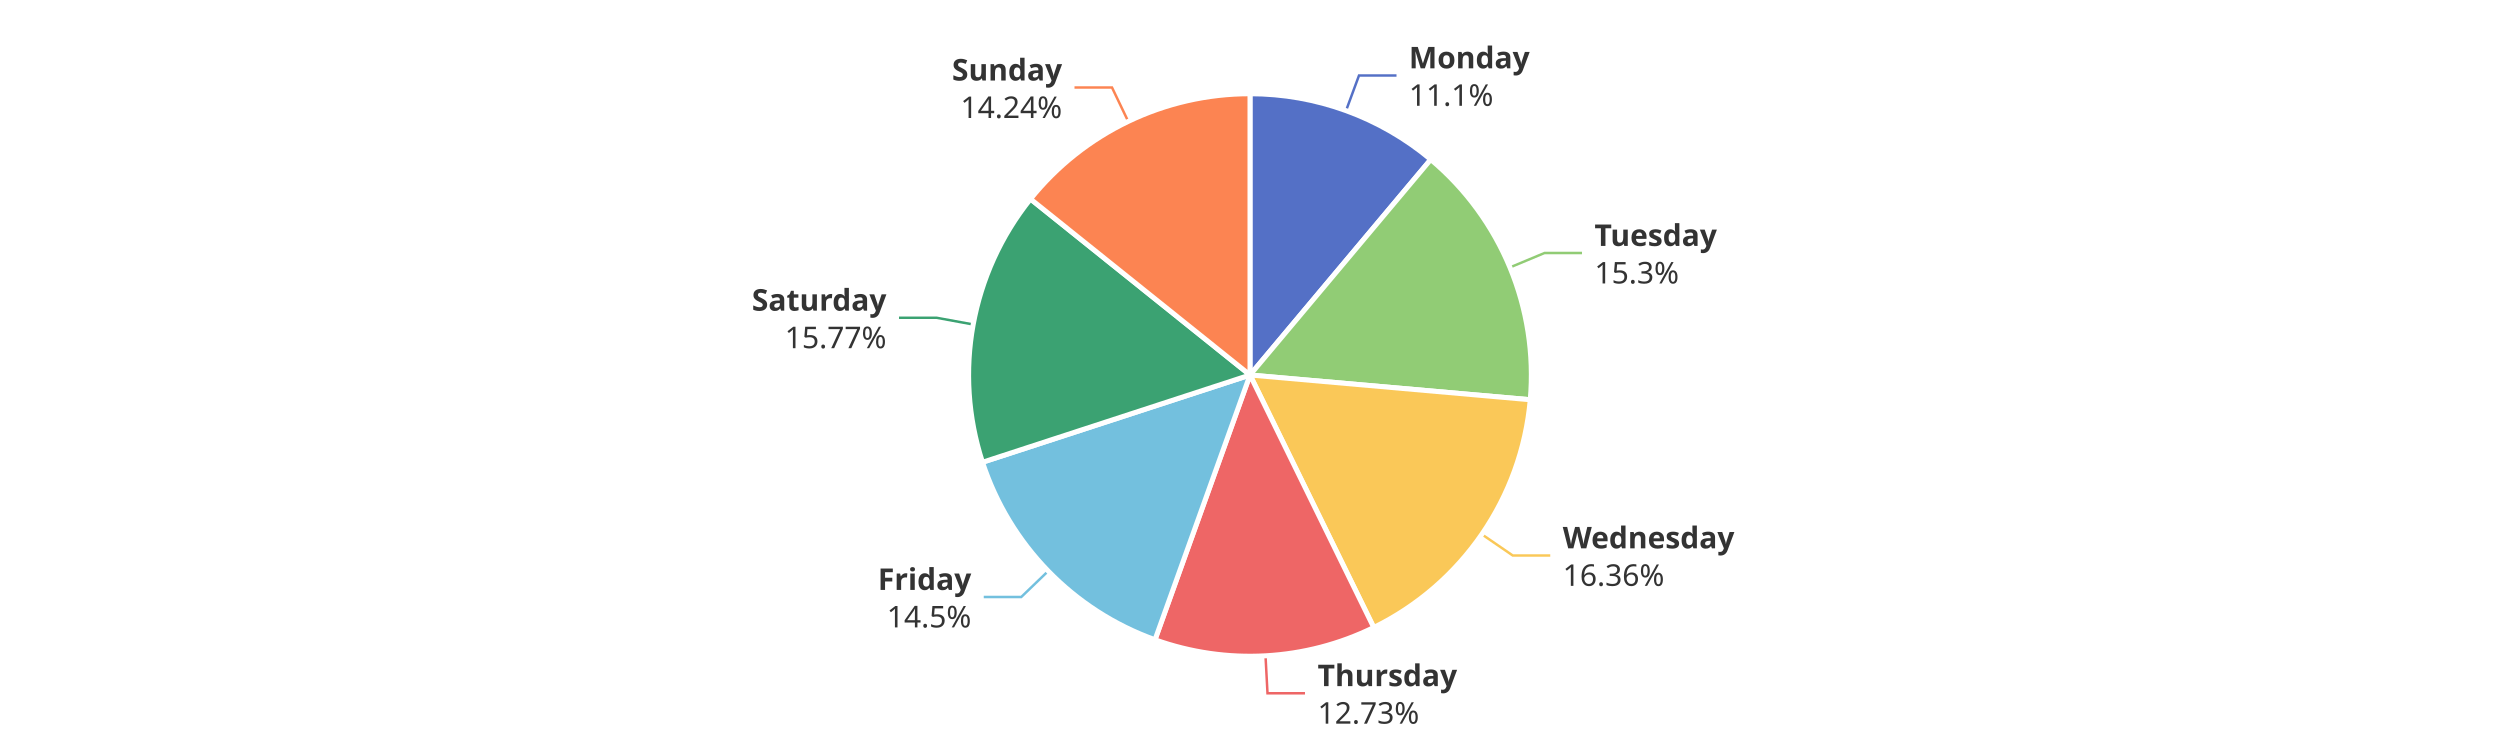
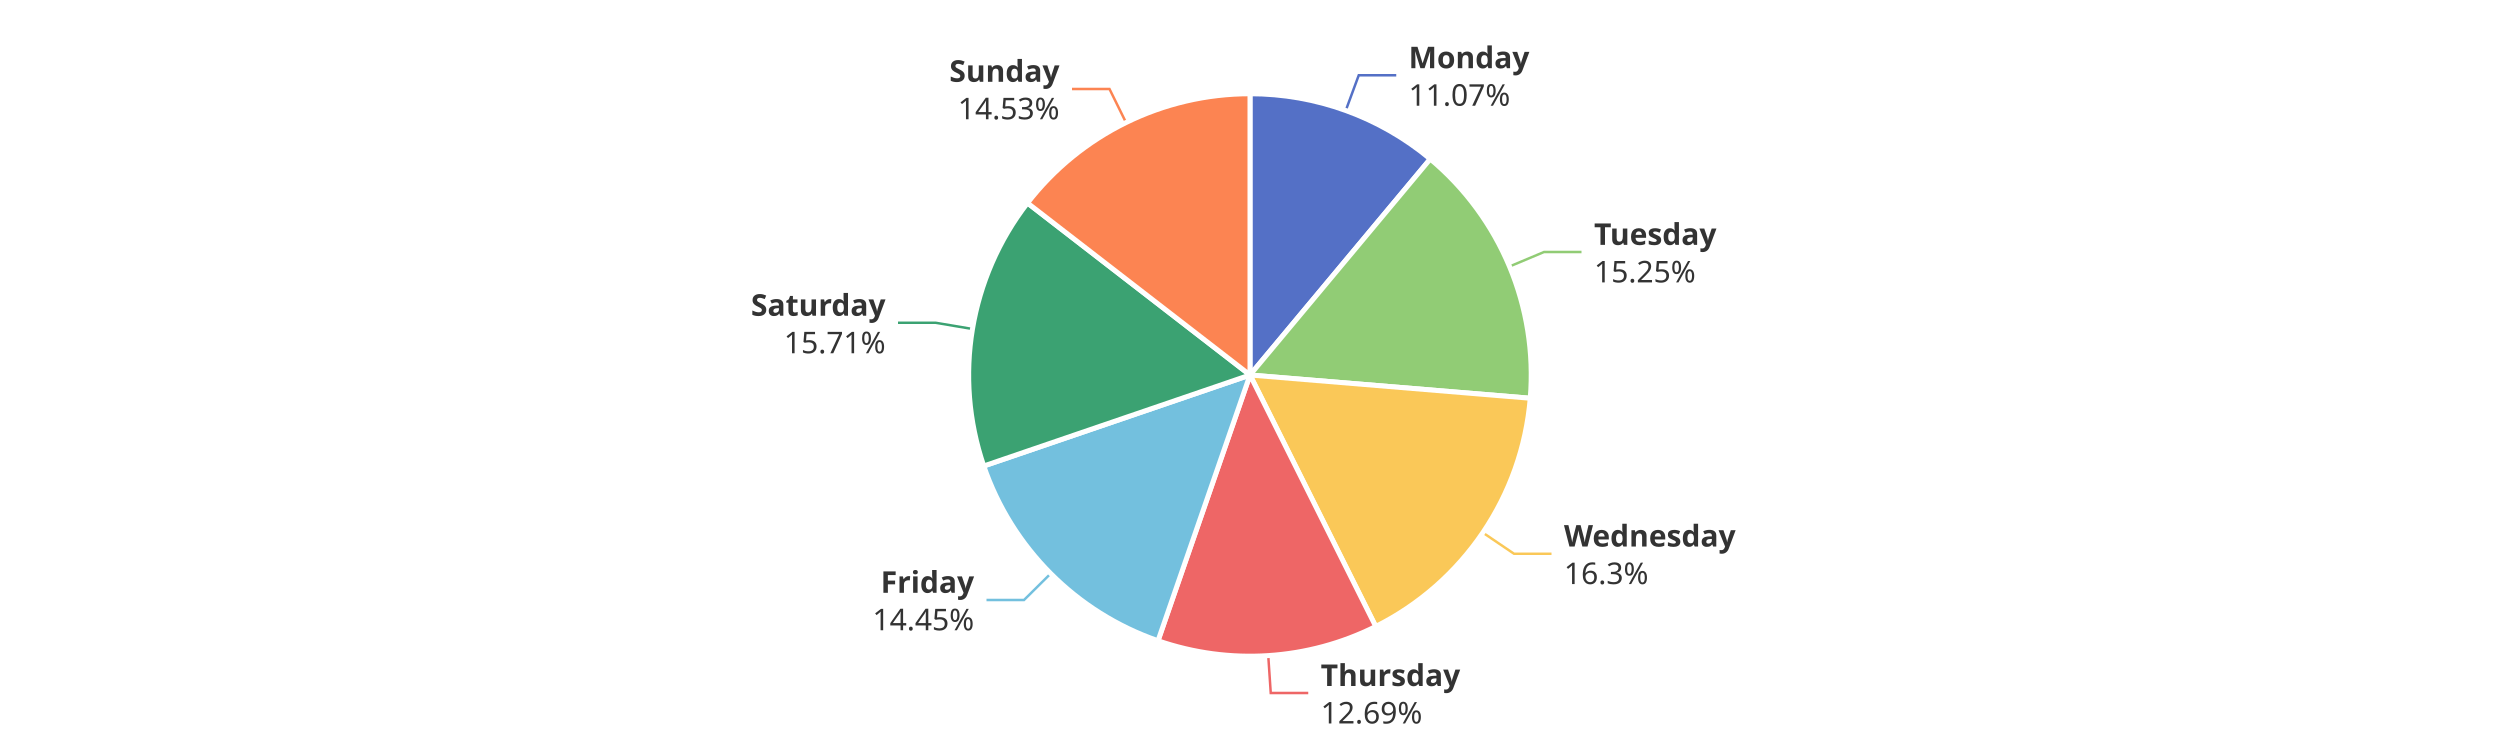
<svg xmlns="http://www.w3.org/2000/svg" width="1000" height="300" version="1.1" baseProfile="full" viewBox="0 0 1000 300">
  <rect width="1000" height="300" x="0" y="0" id="0" fill="#ffffff" />
-   <polyline points="538.4 44.3 543.6 30.2 558.6 30.2" fill="none" stroke="#5470c6" />
-   <polyline points="603.9 107 617.8 101.2 632.8 101.2" fill="none" stroke="#91cc75" />
-   <polyline points="592.7 213.7 605.1 222.2 620.1 222.2" fill="none" stroke="#fac858" />
-   <polyline points="506.2 262.3 507 277.3 522 277.3" fill="none" stroke="#ee6666" />
-   <polyline points="419.3 228.4 408.5 238.8 393.5 238.8" fill="none" stroke="#73c0de" />
-   <polyline points="389.3 129.8 374.6 127.1 359.6 127.1" fill="none" stroke="#3ba272" />
-   <polyline points="451.3 48.6 444.8 35 429.8 35" fill="none" stroke="#fc8452" />
-   <path d="M500 37.5A112.5 112.5 0 0 1 572.3 63.8L500 150Z" fill="#5470c6" stroke="#fff" stroke-width="2" stroke-linejoin="round" />
-   <path d="M572.3 63.8A112.5 112.5 0 0 1 612.1 159.9L500 150Z" fill="#91cc75" stroke="#fff" stroke-width="2" stroke-linejoin="round" />
-   <path d="M612.1 159.9A112.5 112.5 0 0 1 549.5 251L500 150Z" fill="#fac858" stroke="#fff" stroke-width="2" stroke-linejoin="round" />
-   <path d="M549.5 251A112.5 112.5 0 0 1 462 255.9L500 150Z" fill="#ee6666" stroke="#fff" stroke-width="2" stroke-linejoin="round" />
-   <path d="M462 255.9A112.5 112.5 0 0 1 393 184.9L500 150Z" fill="#73c0de" stroke="#fff" stroke-width="2" stroke-linejoin="round" />
-   <path d="M393 184.9A112.5 112.5 0 0 1 412.2 79.6L500 150Z" fill="#3ba272" stroke="#fff" stroke-width="2" stroke-linejoin="round" />
-   <path d="M412.2 79.6A112.5 112.5 0 0 1 500 37.5L500 150Z" fill="#fc8452" stroke="#fff" stroke-width="2" stroke-linejoin="round" />
-   <path d="M0 -15l42.8 0l0 30l-42.8 0Z" transform="translate(563.5699 30.1755)" fill="none" />
-   <text dominant-baseline="central" text-anchor="start" style="font-size:12px;font-family:sans-serif;font-weight:bold;" y="-7.5" transform="translate(563.5699 30.1755)" fill="#333" stroke="rgb(255,255,255)" stroke-width="2" paint-order="stroke" stroke-miterlimit="2">Monday</text>
-   <text dominant-baseline="central" text-anchor="start" style="font-size:12px;font-family:sans-serif;" y="7.5" transform="translate(563.5699 30.1755)" fill="#333" stroke="rgb(255,255,255)" stroke-width="2" paint-order="stroke" stroke-miterlimit="2">11.1%</text>
-   <path d="M0 -15l46.2 0l0 30l-46.2 0Z" transform="translate(637.8004 101.2217)" fill="none" />
-   <text dominant-baseline="central" text-anchor="start" style="font-size:12px;font-family:sans-serif;font-weight:bold;" y="-7.5" transform="translate(637.8004 101.2217)" fill="#333" stroke="rgb(255,255,255)" stroke-width="2" paint-order="stroke" stroke-miterlimit="2">Tuesday</text>
-   <text dominant-baseline="central" text-anchor="start" style="font-size:12px;font-family:sans-serif;" y="7.5" transform="translate(637.8004 101.2217)" fill="#333" stroke="rgb(255,255,255)" stroke-width="2" paint-order="stroke" stroke-miterlimit="2">15.3%</text>
-   <path d="M0 -15l63.6 0l0 30l-63.6 0Z" transform="translate(625.0982 222.1846)" fill="none" />
-   <text dominant-baseline="central" text-anchor="start" style="font-size:12px;font-family:sans-serif;font-weight:bold;" y="-7.5" transform="translate(625.0982 222.1846)" fill="#333" stroke="rgb(255,255,255)" stroke-width="2" paint-order="stroke" stroke-miterlimit="2">Wednesday</text>
-   <text dominant-baseline="central" text-anchor="start" style="font-size:12px;font-family:sans-serif;" y="7.5" transform="translate(625.0982 222.1846)" fill="#333" stroke="rgb(255,255,255)" stroke-width="2" paint-order="stroke" stroke-miterlimit="2">16.36%</text>
-   <path d="M0 -15l50.2 0l0 30l-50.2 0Z" transform="translate(527.0468 277.3051)" fill="none" />
-   <text dominant-baseline="central" text-anchor="start" style="font-size:12px;font-family:sans-serif;font-weight:bold;" y="-7.5" transform="translate(527.0468 277.3051)" fill="#333" stroke="rgb(255,255,255)" stroke-width="2" paint-order="stroke" stroke-miterlimit="2">Thursday</text>
-   <text dominant-baseline="central" text-anchor="start" style="font-size:12px;font-family:sans-serif;" y="7.5" transform="translate(527.0468 277.3051)" fill="#333" stroke="rgb(255,255,255)" stroke-width="2" paint-order="stroke" stroke-miterlimit="2">12.73%</text>
-   <path d="M-34.2 -15l34.2 0l0 30l-34.2 0Z" transform="translate(388.5155 238.8078)" fill="none" />
-   <text dominant-baseline="central" text-anchor="end" style="font-size:12px;font-family:sans-serif;font-weight:bold;" y="-7.5" transform="translate(388.5155 238.8078)" fill="#333" stroke="rgb(255,255,255)" stroke-width="2" paint-order="stroke" stroke-miterlimit="2">Friday</text>
-   <text dominant-baseline="central" text-anchor="end" style="font-size:12px;font-family:sans-serif;" y="7.5" transform="translate(388.5155 238.8078)" fill="#333" stroke="rgb(255,255,255)" stroke-width="2" paint-order="stroke" stroke-miterlimit="2">14.5%</text>
-   <path d="M-48.2 -15l48.2 0l0 30l-48.2 0Z" transform="translate(354.5714 127.1107)" fill="none" />
-   <text dominant-baseline="central" text-anchor="end" style="font-size:12px;font-family:sans-serif;font-weight:bold;" y="-7.5" transform="translate(354.5714 127.1107)" fill="#333" stroke="rgb(255,255,255)" stroke-width="2" paint-order="stroke" stroke-miterlimit="2">Saturday</text>
-   <text dominant-baseline="central" text-anchor="end" style="font-size:12px;font-family:sans-serif;" y="7.5" transform="translate(354.5714 127.1107)" fill="#333" stroke="rgb(255,255,255)" stroke-width="2" paint-order="stroke" stroke-miterlimit="2">15.77%</text>
-   <path d="M-40.9 -15l40.9 0l0 30l-40.9 0Z" transform="translate(424.8397 35.0496)" fill="none" />
-   <text dominant-baseline="central" text-anchor="end" style="font-size:12px;font-family:sans-serif;font-weight:bold;" y="-7.5" transform="translate(424.8397 35.0496)" fill="#333" stroke="rgb(255,255,255)" stroke-width="2" paint-order="stroke" stroke-miterlimit="2">Sunday</text>
-   <text dominant-baseline="central" text-anchor="end" style="font-size:12px;font-family:sans-serif;" y="7.5" transform="translate(424.8397 35.0496)" fill="#333" stroke="rgb(255,255,255)" stroke-width="2" paint-order="stroke" stroke-miterlimit="2">14.24%</text>
+   <polyline points="538.3 44.2 543.5 30.1 558.5 30.1" fill="none" stroke="#5470c6" />
+   <polyline points="603.8 106.6 617.6 100.8 632.6 100.8" fill="none" stroke="#91cc75" />
+   <polyline points="593.2 213.1 605.6 221.5 620.6 221.5" fill="none" stroke="#fac858" />
+   <polyline points="507.3 262.3 508.3 277.2 523.3 277.2" fill="none" stroke="#ee6666" />
+   <polyline points="420.3 229.4 409.6 240 394.6 240" fill="none" stroke="#73c0de" />
+   <polyline points="389 131.6 374.2 129.1 359.2 129.1" fill="none" stroke="#3ba272" />
+   <polyline points="450.4 49 443.8 35.6 428.8 35.6" fill="none" stroke="#fc8452" />
+   <path d="M500 37.5A112.5 112.5 0 0 1 572.1 63.6L500 150Z" fill="#5470c6" stroke="#fff" stroke-width="2" stroke-linejoin="round" />
+   <path d="M572.1 63.6A112.5 112.5 0 0 1 612.1 159.3L500 150Z" fill="#91cc75" stroke="#fff" stroke-width="2" stroke-linejoin="round" />
+   <path d="M612.1 159.3A112.5 112.5 0 0 1 550.3 250.6L500 150Z" fill="#fac858" stroke="#fff" stroke-width="2" stroke-linejoin="round" />
+   <path d="M550.3 250.6A112.5 112.5 0 0 1 463.2 256.3L500 150Z" fill="#ee6666" stroke="#fff" stroke-width="2" stroke-linejoin="round" />
+   <path d="M463.2 256.3A112.5 112.5 0 0 1 393.5 186.4L500 150Z" fill="#73c0de" stroke="#fff" stroke-width="2" stroke-linejoin="round" />
+   <path d="M393.5 186.4A112.5 112.5 0 0 1 411 81.2L500 150Z" fill="#3ba272" stroke="#fff" stroke-width="2" stroke-linejoin="round" />
+   <path d="M411 81.2A112.5 112.5 0 0 1 500 37.5L500 150Z" fill="#fc8452" stroke="#fff" stroke-width="2" stroke-linejoin="round" />
+   <path d="M0 -15l42.8 0l0 30l-42.8 0Z" transform="translate(563.4528 30.133)" fill="none" />
+   <text dominant-baseline="central" text-anchor="start" style="font-size:12px;font-family:sans-serif;font-weight:bold;" y="-7.5" transform="translate(563.4528 30.133)" fill="#333" stroke="rgb(255,255,255)" stroke-width="2" paint-order="stroke" stroke-miterlimit="2">Monday</text>
+   <text dominant-baseline="central" text-anchor="start" style="font-size:12px;font-family:sans-serif;" y="7.5" transform="translate(563.4528 30.133)" fill="#333" stroke="rgb(255,255,255)" stroke-width="2" paint-order="stroke" stroke-miterlimit="2">11.07%</text>
+   <path d="M0 -15l46.2 0l0 30l-46.2 0Z" transform="translate(637.6253 100.8011)" fill="none" />
+   <text dominant-baseline="central" text-anchor="start" style="font-size:12px;font-family:sans-serif;font-weight:bold;" y="-7.5" transform="translate(637.6253 100.8011)" fill="#333" stroke="rgb(255,255,255)" stroke-width="2" paint-order="stroke" stroke-miterlimit="2">Tuesday</text>
+   <text dominant-baseline="central" text-anchor="start" style="font-size:12px;font-family:sans-serif;" y="7.5" transform="translate(637.6253 100.8011)" fill="#333" stroke="rgb(255,255,255)" stroke-width="2" paint-order="stroke" stroke-miterlimit="2">15.25%</text>
+   <path d="M0 -15l63.6 0l0 30l-63.6 0Z" transform="translate(625.5877 221.4667)" fill="none" />
+   <text dominant-baseline="central" text-anchor="start" style="font-size:12px;font-family:sans-serif;font-weight:bold;" y="-7.5" transform="translate(625.5877 221.4667)" fill="#333" stroke="rgb(255,255,255)" stroke-width="2" paint-order="stroke" stroke-miterlimit="2">Wednesday</text>
+   <text dominant-baseline="central" text-anchor="start" style="font-size:12px;font-family:sans-serif;" y="7.5" transform="translate(625.5877 221.4667)" fill="#333" stroke="rgb(255,255,255)" stroke-width="2" paint-order="stroke" stroke-miterlimit="2">16.3%</text>
+   <path d="M0 -15l50.2 0l0 30l-50.2 0Z" transform="translate(528.2856 277.2305)" fill="none" />
+   <text dominant-baseline="central" text-anchor="start" style="font-size:12px;font-family:sans-serif;font-weight:bold;" y="-7.5" transform="translate(528.2856 277.2305)" fill="#333" stroke="rgb(255,255,255)" stroke-width="2" paint-order="stroke" stroke-miterlimit="2">Thursday</text>
+   <text dominant-baseline="central" text-anchor="start" style="font-size:12px;font-family:sans-serif;" y="7.5" transform="translate(528.2856 277.2305)" fill="#333" stroke="rgb(255,255,255)" stroke-width="2" paint-order="stroke" stroke-miterlimit="2">12.69%</text>
+   <path d="M-40.9 -15l40.9 0l0 30l-40.9 0Z" transform="translate(389.6458 239.9576)" fill="none" />
+   <text dominant-baseline="central" text-anchor="end" style="font-size:12px;font-family:sans-serif;font-weight:bold;" y="-7.5" transform="translate(389.6458 239.9576)" fill="#333" stroke="rgb(255,255,255)" stroke-width="2" paint-order="stroke" stroke-miterlimit="2">Friday</text>
+   <text dominant-baseline="central" text-anchor="end" style="font-size:12px;font-family:sans-serif;" y="7.5" transform="translate(389.6458 239.9576)" fill="#333" stroke="rgb(255,255,255)" stroke-width="2" paint-order="stroke" stroke-miterlimit="2">14.45%</text>
+   <path d="M-48.2 -15l48.2 0l0 30l-48.2 0Z" transform="translate(354.2171 129.1452)" fill="none" />
+   <text dominant-baseline="central" text-anchor="end" style="font-size:12px;font-family:sans-serif;font-weight:bold;" y="-7.5" transform="translate(354.2171 129.1452)" fill="#333" stroke="rgb(255,255,255)" stroke-width="2" paint-order="stroke" stroke-miterlimit="2">Saturday</text>
+   <text dominant-baseline="central" text-anchor="end" style="font-size:12px;font-family:sans-serif;" y="7.5" transform="translate(354.2171 129.1452)" fill="#333" stroke="rgb(255,255,255)" stroke-width="2" paint-order="stroke" stroke-miterlimit="2">15.71%</text>
+   <path d="M-40.9 -15l40.9 0l0 30l-40.9 0Z" transform="translate(423.7999 35.5544)" fill="none" />
+   <text dominant-baseline="central" text-anchor="end" style="font-size:12px;font-family:sans-serif;font-weight:bold;" y="-7.5" transform="translate(423.7999 35.5544)" fill="#333" stroke="rgb(255,255,255)" stroke-width="2" paint-order="stroke" stroke-miterlimit="2">Sunday</text>
+   <text dominant-baseline="central" text-anchor="end" style="font-size:12px;font-family:sans-serif;" y="7.5" transform="translate(423.7999 35.5544)" fill="#333" stroke="rgb(255,255,255)" stroke-width="2" paint-order="stroke" stroke-miterlimit="2">14.53%</text>
</svg>
